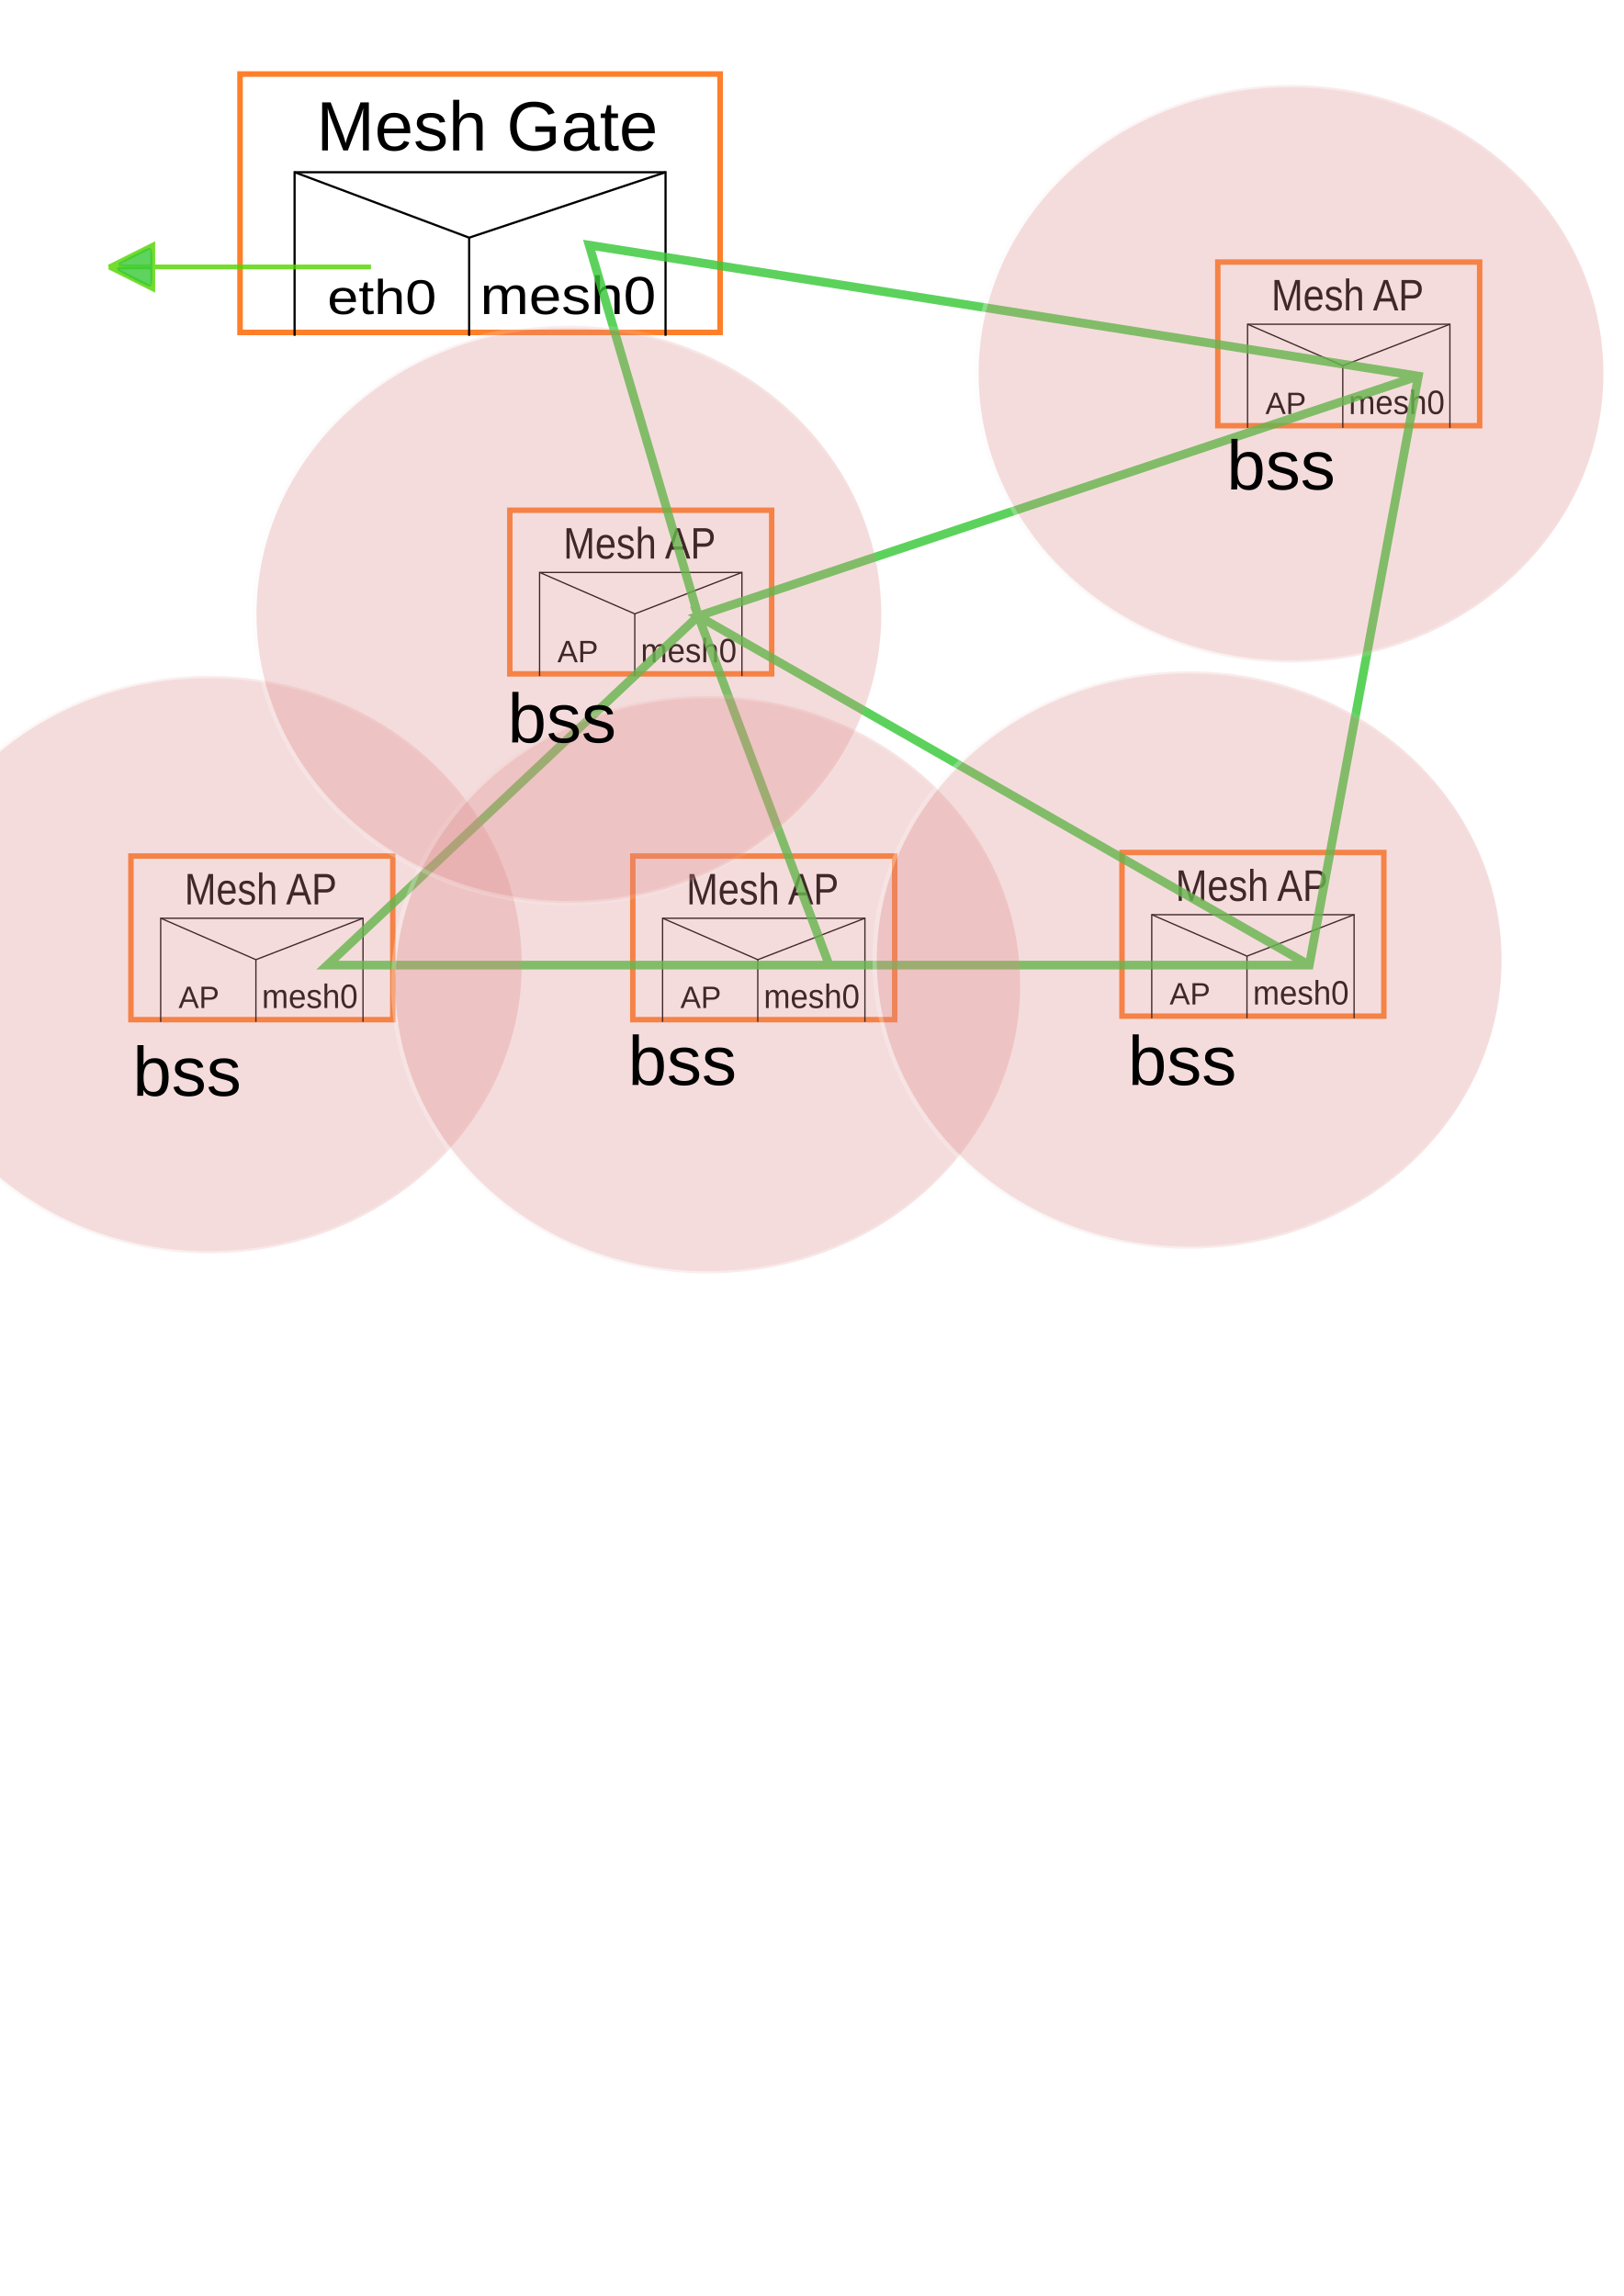
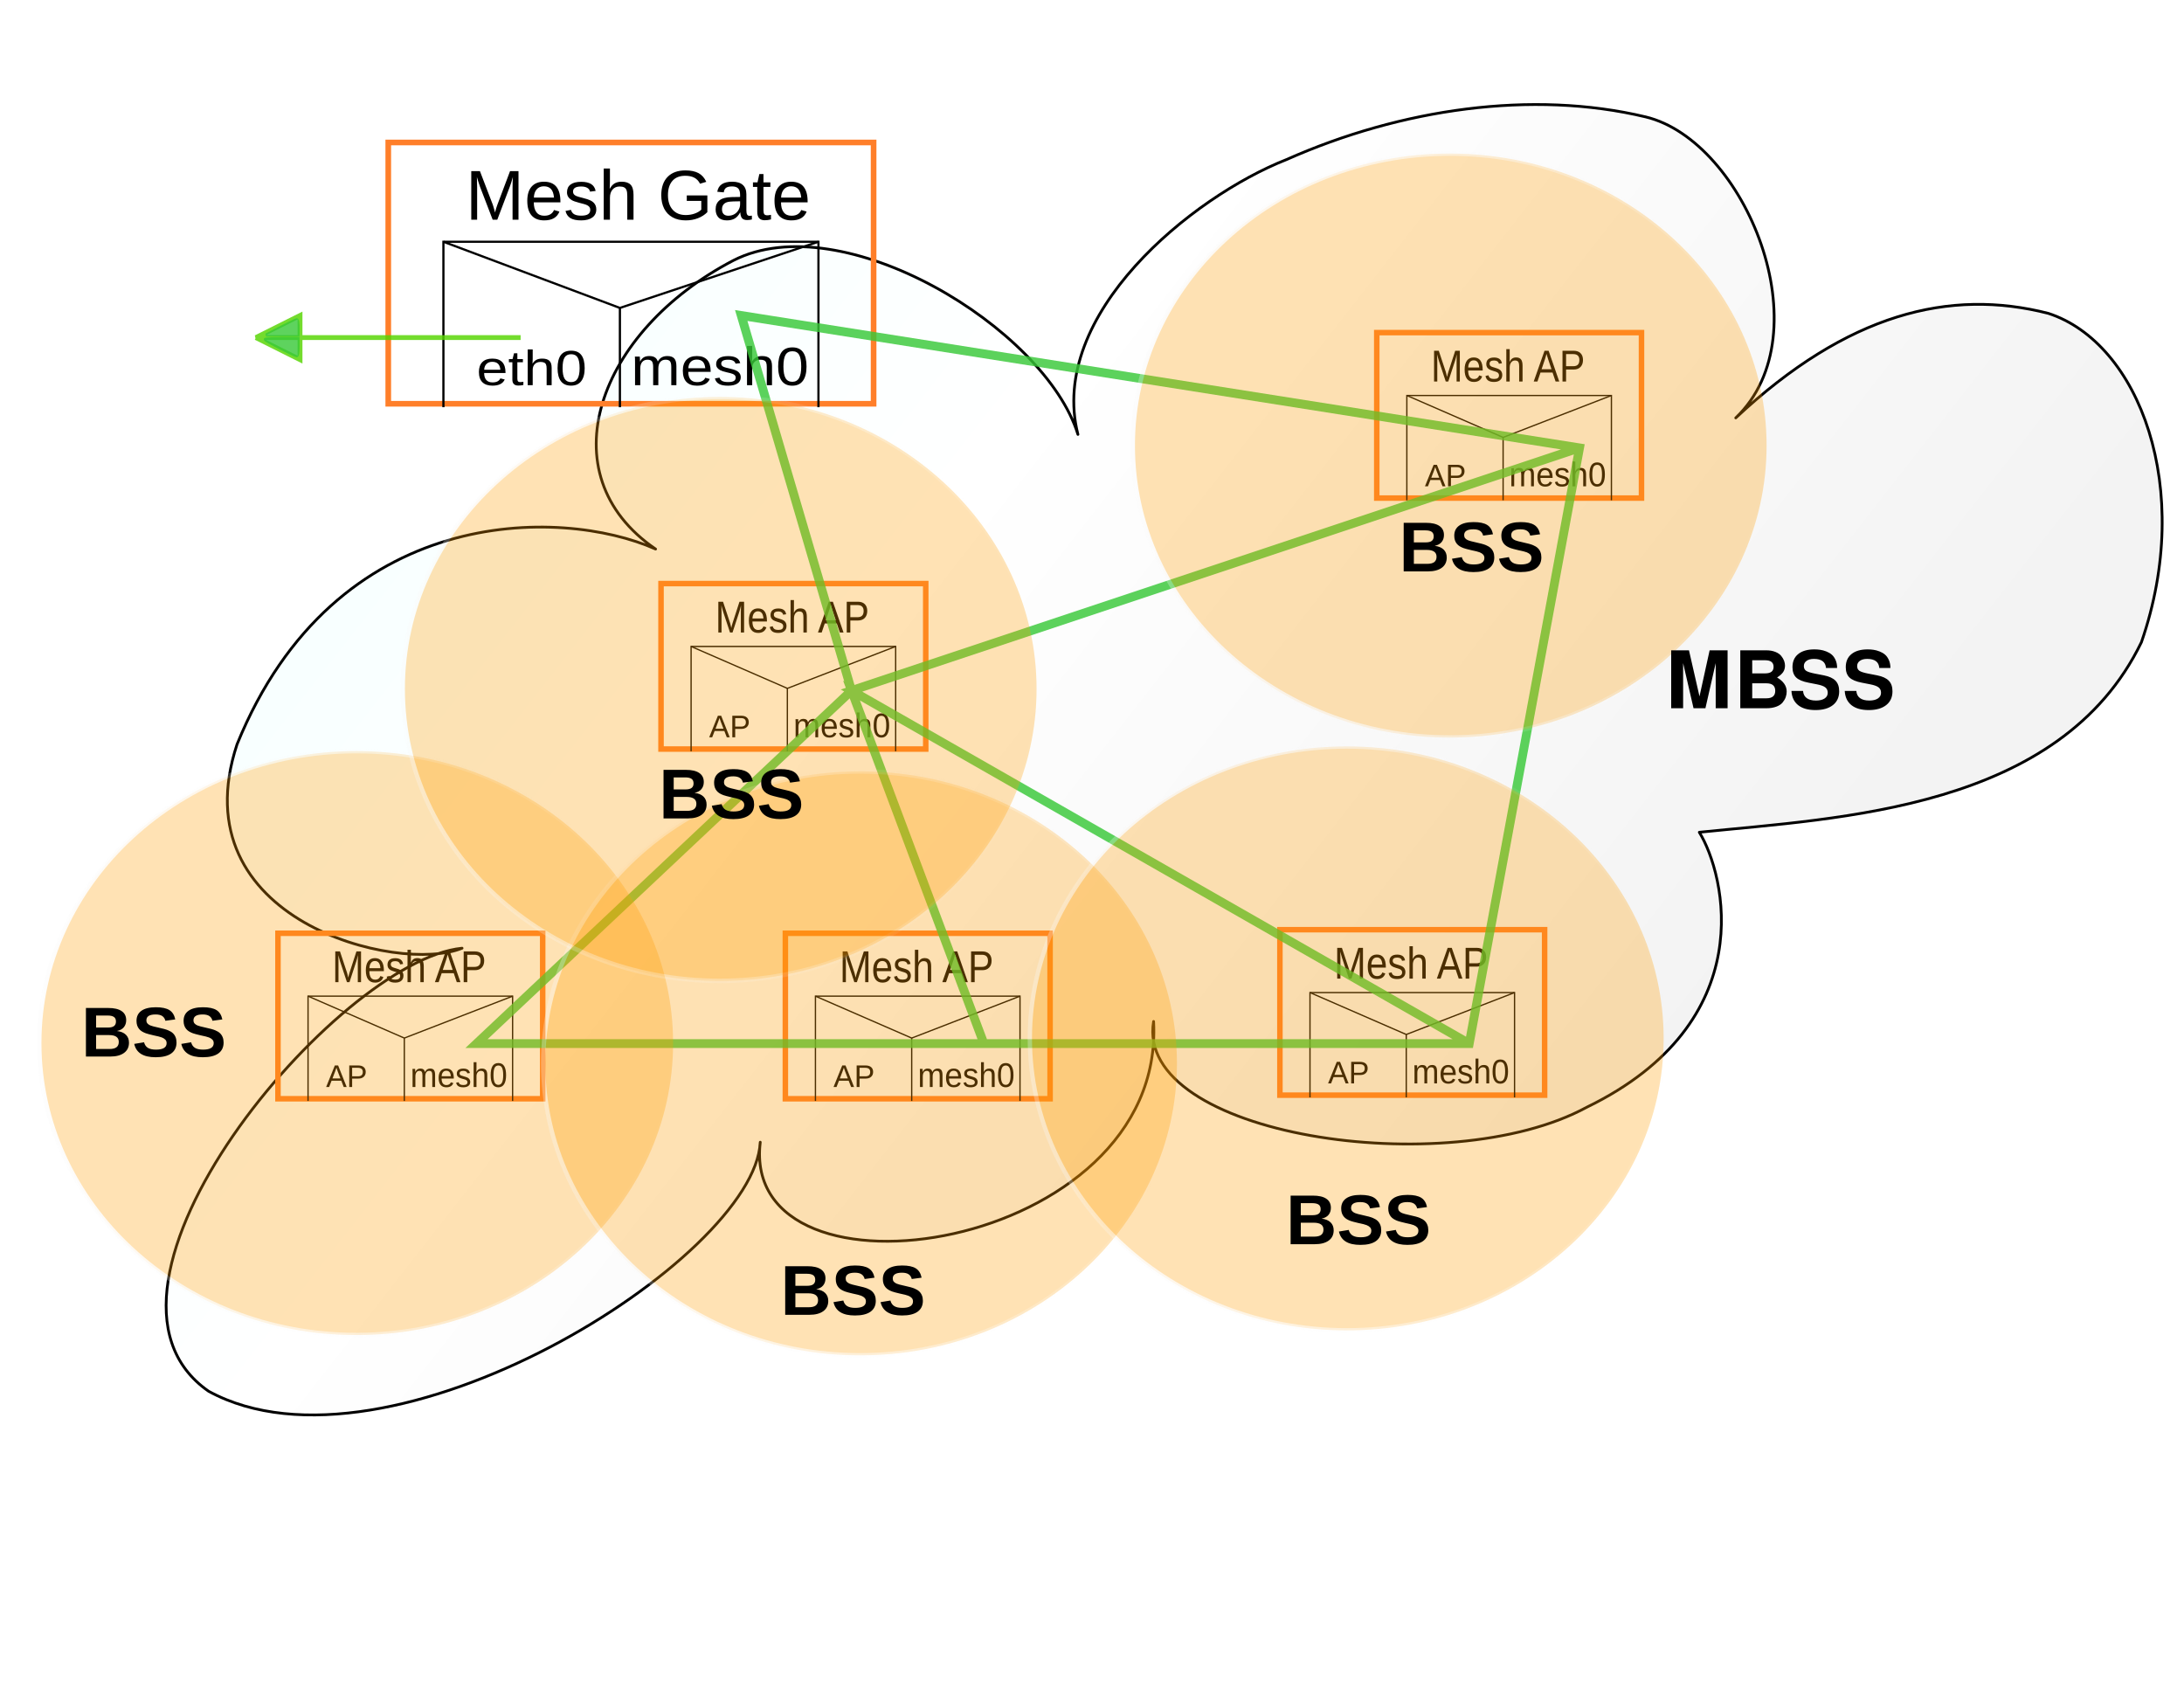
- <svg xmlns="http://www.w3.org/2000/svg" xmlns:xlink="http://www.w3.org/1999/xlink" width="744.094" height="1052.362" id="svg2" version="1.1">
+ <svg xmlns="http://www.w3.org/2000/svg" xmlns:xlink="http://www.w3.org/1999/xlink" width="990" height="765" id="svg2" version="1.1">
  <defs id="defs4">
    <linearGradient id="linearGradient5677">
      <stop style="stop-color:#f9f9f9;stop-opacity:1;" offset="0" id="stop5679" />
      <stop style="stop-color:#f9f9f9;stop-opacity:0;" offset="1" id="stop5681" />
    </linearGradient>
    <linearGradient xlink:href="#linearGradient5677" id="linearGradient5685" x1="56.883" y1="744.771" x2="382.938" y2="744.771" gradientUnits="userSpaceOnUse" />
    <linearGradient xlink:href="#linearGradient5677-2" id="linearGradient5685-6" x1="56.883" y1="744.771" x2="382.938" y2="744.771" gradientUnits="userSpaceOnUse" />
    <linearGradient id="linearGradient5677-2">
      <stop style="stop-color:#f9f9f9;stop-opacity:1;" offset="0" id="stop5679-9" />
      <stop style="stop-color:#f9f9f9;stop-opacity:0;" offset="1" id="stop5681-2" />
    </linearGradient>
    <linearGradient y2="744.771" x2="382.938" y1="744.771" x1="56.883" gradientUnits="userSpaceOnUse" id="linearGradient5708" xlink:href="#linearGradient5677-2" />
    <linearGradient xlink:href="#linearGradient5677-1" id="linearGradient5685-62" x1="56.883" y1="744.771" x2="382.938" y2="744.771" gradientUnits="userSpaceOnUse" />
    <linearGradient id="linearGradient5677-1">
      <stop style="stop-color:#f9f9f9;stop-opacity:1;" offset="0" id="stop5679-4" />
      <stop style="stop-color:#f9f9f9;stop-opacity:0;" offset="1" id="stop5681-7" />
    </linearGradient>
    <linearGradient y2="744.771" x2="382.938" y1="744.771" x1="56.883" gradientUnits="userSpaceOnUse" id="linearGradient5708-2" xlink:href="#linearGradient5677-1" />
    <linearGradient xlink:href="#linearGradient5677-18" id="linearGradient5685-8" x1="56.883" y1="744.771" x2="382.938" y2="744.771" gradientUnits="userSpaceOnUse" />
    <linearGradient id="linearGradient5677-18">
      <stop style="stop-color:#f9f9f9;stop-opacity:1;" offset="0" id="stop5679-98" />
      <stop style="stop-color:#f9f9f9;stop-opacity:0;" offset="1" id="stop5681-9" />
    </linearGradient>
    <linearGradient y2="744.771" x2="382.938" y1="744.771" x1="56.883" gradientUnits="userSpaceOnUse" id="linearGradient5708-6" xlink:href="#linearGradient5677-18" />
    <linearGradient xlink:href="#linearGradient5677-183" id="linearGradient5685-3" x1="56.883" y1="744.771" x2="382.938" y2="744.771" gradientUnits="userSpaceOnUse" />
    <linearGradient id="linearGradient5677-183">
      <stop style="stop-color:#f9f9f9;stop-opacity:1;" offset="0" id="stop5679-91" />
      <stop style="stop-color:#f9f9f9;stop-opacity:0;" offset="1" id="stop5681-3" />
    </linearGradient>
    <linearGradient y2="744.771" x2="382.938" y1="744.771" x1="56.883" gradientUnits="userSpaceOnUse" id="linearGradient5708-8" xlink:href="#linearGradient5677-183" />
+     <linearGradient xlink:href="#linearGradient912" id="linearGradient854" x1="64.419" y1="79.135" x2="-31.204" y2="25.732" gradientTransform="matrix(1.402971,0,0,0.7127733,-739.4561,3.847326)" gradientUnits="userSpaceOnUse" />
+     <linearGradient id="linearGradient912">
+       <stop style="stop-color:#f3f3f3;stop-opacity:1;" offset="0" id="stop913" />
+       <stop style="stop-color:#ffffff;stop-opacity:1;" offset="0.377" id="stop855" />
+       <stop style="stop-color:#e6ffff;stop-opacity:1;" offset="1" id="stop914" />
+     </linearGradient>
+     <linearGradient y2="25.732" x2="-31.204" y1="79.135" x1="64.419" gradientTransform="matrix(13.51174,-3.00169,0.7061008,7.073767,-20.15442,219.3934)" gradientUnits="userSpaceOnUse" id="linearGradient3293" xlink:href="#linearGradient912" />
  </defs>
-   <g id="layer1">
-     <rect style="fill:none;stroke:#ff7f2a;stroke-width:2.563;stroke-miterlimit:4;stroke-dasharray:none" id="rect3063" width="220" height="118.427" x="110" y="33.936" />
-     <text xml:space="preserve" style="font-size:23.986px;font-style:normal;font-variant:normal;font-weight:normal;font-stretch:normal;text-align:start;line-height:125%;letter-spacing:0px;word-spacing:0px;writing-mode:lr-tb;text-anchor:start;fill:#000000;fill-opacity:1;stroke:none;font-family:Arial;-inkscape-font-specification:Arial" x="139.959" y="154.262" id="text3069" transform="scale(1.071745,0.9330575)">
-       <tspan id="tspan3071" x="139.959" y="154.262">eth0</tspan>
+   <g id="layer1" transform="translate(0,-287.3622)">
+     <path style="fill:url(#linearGradient3293);fill-rule:evenodd;stroke:#000000;stroke-width:1.25;stroke-linejoin:round;stroke-dasharray:none" d="M 488.621,484.257 C 473.569,435.791 381.663,380.273 332.441,405.404 270.865,437.517 247.493,502.316 297.176,536.212 254.311,517.167 151.922,515.333 107.446,624.741 c -26.402,80.008 73.397,104.223 102.006,92.384 -56.458,5.477 -182.06,154.202 -114.871,200.82 81.491,44.455 247.557,-60.085 250.036,-112.888 -9.36,78.488 183.926,50.217 178.302,-54.729 -8.831,51.751 133.232,73.182 196.331,38.891 79.517,-38.626 62.799,-105.676 51.041,-124.641 63.474,-6.548 163.533,-10.047 200.414,-86.156 24.062,-69.524 -0.97,-135.646 -42.215,-149.032 -44.623,-11.408 -90.996,0.005 -141.684,47.381 40.139,-38.411 4.319,-125.561 -40.836,-136.423 -51.454,-12.299 -110.941,-3.715 -162.836,19.351 -42.969,16.916 -108.319,70.242 -94.513,124.557 z" id="path853" />
+     <rect style="fill:none;stroke:#ff7f2a;stroke-width:2.563;stroke-miterlimit:4;stroke-dasharray:none" id="rect3063" width="220" height="118.427" x="176" y="351.936" />
+     <text xml:space="preserve" style="font-size:23.986px;font-style:normal;font-variant:normal;font-weight:normal;font-stretch:normal;text-align:start;line-height:125%;letter-spacing:0px;word-spacing:0px;writing-mode:lr-tb;text-anchor:start;fill:#000000;fill-opacity:1;stroke:none;font-family:Arial;-inkscape-font-specification:Arial" x="201.54" y="495.077" id="text3069" transform="scale(1.071745,0.9330575)">
+       <tspan id="tspan3071" x="201.54" y="495.077">eth0</tspan>
    </text>
-     <text xml:space="preserve" style="font-size:25.664px;font-style:normal;font-variant:normal;font-weight:normal;font-stretch:normal;text-align:start;line-height:125%;letter-spacing:0px;word-spacing:0px;writing-mode:lr-tb;text-anchor:start;fill:#000000;fill-opacity:1;stroke:none;font-family:Arial;-inkscape-font-specification:Arial" x="210.179" y="150.661" id="text3073" transform="scale(1.046725,0.955361)">
-       <tspan id="tspan3075" x="210.179" y="150.661">mesh0</tspan>
+     <text xml:space="preserve" style="font-size:25.664px;font-style:normal;font-variant:normal;font-weight:normal;font-stretch:normal;text-align:start;line-height:125%;letter-spacing:0px;word-spacing:0px;writing-mode:lr-tb;text-anchor:start;fill:#000000;fill-opacity:1;stroke:none;font-family:Arial;-inkscape-font-specification:Arial" x="273.234" y="483.519" id="text3073" transform="scale(1.046725,0.955361)">
+       <tspan id="tspan3075" x="273.234" y="483.519">mesh0</tspan>
    </text>
-     <path style="fill:none;stroke:#000000;stroke-width:1px;stroke-linecap:butt;stroke-linejoin:miter;stroke-opacity:1" d="m 135,153.936 c 0,-75 0,-75 0,-75 l 0,0 170,0 0,75" id="path3099" />
-     <path style="fill:none;stroke:#000000;stroke-width:1px;stroke-linecap:butt;stroke-linejoin:miter;stroke-opacity:1" d="m 135,78.936 80,30 90,-30" id="path3101" />
-     <path style="fill:none;stroke:#000000;stroke-width:1px;stroke-linecap:butt;stroke-linejoin:miter;stroke-opacity:1" d="m 215,108.936 0,45" id="path3103" />
-     <rect style="fill:none;stroke:#ff7f2a;stroke-width:2.5;stroke-miterlimit:4;stroke-dasharray:none" id="rect3063-3" width="120" height="75" x="60" y="392.362" />
-     <text xml:space="preserve" style="font-size:14.098px;font-style:normal;font-variant:normal;font-weight:normal;font-stretch:normal;text-align:start;line-height:125%;letter-spacing:0px;word-spacing:0px;writing-mode:lr-tb;text-anchor:start;fill:#000000;fill-opacity:1;stroke:none;font-family:Arial;-inkscape-font-specification:Arial" x="82.259" y="459.548" id="text3069-1" transform="scale(0.9946376,1.005391)">
-       <tspan id="tspan3071-5" x="82.259" y="459.548">AP</tspan>
+     <path style="fill:none;stroke:#000000;stroke-width:1px;stroke-linecap:butt;stroke-linejoin:miter;stroke-opacity:1" d="m 201,471.936 c 0,-75 0,-75 0,-75 l 0,0 170,0 0,75" id="path3099" />
+     <path style="fill:none;stroke:#000000;stroke-width:1px;stroke-linecap:butt;stroke-linejoin:miter;stroke-opacity:1" d="m 201,396.936 80,30 90,-30" id="path3101" />
+     <path style="fill:none;stroke:#000000;stroke-width:1px;stroke-linecap:butt;stroke-linejoin:miter;stroke-opacity:1" d="m 281,426.936 0,45" id="path3103" />
+     <rect style="fill:none;stroke:#ff7f2a;stroke-width:2.5;stroke-miterlimit:4;stroke-dasharray:none" id="rect3063-3" width="120" height="75" x="126" y="710.362" />
+     <text xml:space="preserve" style="font-size:14.098px;font-style:normal;font-variant:normal;font-weight:normal;font-stretch:normal;text-align:start;line-height:125%;letter-spacing:0px;word-spacing:0px;writing-mode:lr-tb;text-anchor:start;fill:#000000;fill-opacity:1;stroke:none;font-family:Arial;-inkscape-font-specification:Arial" x="148.615" y="775.843" id="text3069-1" transform="scale(0.9946376,1.005391)">
+       <tspan id="tspan3071-5" x="148.615" y="775.843">AP</tspan>
    </text>
-     <text xml:space="preserve" style="font-size:15.084px;font-style:normal;font-variant:normal;font-weight:normal;font-stretch:normal;text-align:start;line-height:125%;letter-spacing:0px;word-spacing:0px;writing-mode:lr-tb;text-anchor:start;fill:#000000;fill-opacity:1;stroke:none;font-family:Arial;-inkscape-font-specification:Arial" x="123.531" y="448.82" id="text3073-2" transform="scale(0.9714173,1.029424)">
-       <tspan id="tspan3075-6" x="123.531" y="448.82">mesh0</tspan>
+     <text xml:space="preserve" style="font-size:15.084px;font-style:normal;font-variant:normal;font-weight:normal;font-stretch:normal;text-align:start;line-height:125%;letter-spacing:0px;word-spacing:0px;writing-mode:lr-tb;text-anchor:start;fill:#000000;fill-opacity:1;stroke:none;font-family:Arial;-inkscape-font-specification:Arial" x="191.473" y="757.73" id="text3073-2" transform="scale(0.9714173,1.029424)">
+       <tspan id="tspan3075-6" x="191.473" y="757.73">mesh0</tspan>
    </text>
-     <path style="fill:none;stroke:#000000;stroke-width:0.588px;stroke-linecap:butt;stroke-linejoin:miter;stroke-opacity:1" d="m 73.636,468.359 c 0,-47.498 0,-47.498 0,-47.498 l 0,0 92.727,0 0,47.498" id="path3099-9" />
-     <path style="fill:none;stroke:#000000;stroke-width:0.588px;stroke-linecap:butt;stroke-linejoin:miter;stroke-opacity:1" d="m 73.636,420.861 43.636,18.999 49.091,-18.999" id="path3101-4" />
-     <path style="fill:none;stroke:#000000;stroke-width:0.588px;stroke-linecap:butt;stroke-linejoin:miter;stroke-opacity:1" d="m 117.273,439.86 0,28.499" id="path3103-4" />
-     <text xml:space="preserve" style="font-size:32px;font-style:normal;font-variant:normal;font-weight:normal;font-stretch:normal;text-align:start;line-height:125%;letter-spacing:0px;word-spacing:0px;writing-mode:lr-tb;text-anchor:start;fill:#000000;fill-opacity:1;stroke:none;font-family:Arial;-inkscape-font-specification:Arial" x="145" y="68.936" id="text3144">
-       <tspan id="tspan3146" x="145" y="68.936">Mesh Gate</tspan>
+     <path style="fill:none;stroke:#000000;stroke-width:0.588px;stroke-linecap:butt;stroke-linejoin:miter;stroke-opacity:1" d="m 139.636,786.359 c 0,-47.498 0,-47.498 0,-47.498 l 0,0 92.727,0 0,47.498" id="path3099-9" />
+     <path style="fill:none;stroke:#000000;stroke-width:0.588px;stroke-linecap:butt;stroke-linejoin:miter;stroke-opacity:1" d="m 139.636,738.861 43.636,18.999 49.091,-18.999" id="path3101-4" />
+     <path style="fill:none;stroke:#000000;stroke-width:0.588px;stroke-linecap:butt;stroke-linejoin:miter;stroke-opacity:1" d="m 183.273,757.86 0,28.499" id="path3103-4" />
+     <text xml:space="preserve" style="font-size:32px;font-style:normal;font-variant:normal;font-weight:normal;font-stretch:normal;text-align:start;line-height:125%;letter-spacing:0px;word-spacing:0px;writing-mode:lr-tb;text-anchor:start;fill:#000000;fill-opacity:1;stroke:none;font-family:Arial;-inkscape-font-specification:Arial" x="211" y="386.936" id="text3144">
+       <tspan id="tspan3146" x="211" y="386.936">Mesh Gate</tspan>
    </text>
-     <text xml:space="preserve" style="font-size:18.808px;font-style:normal;font-variant:normal;font-weight:normal;font-stretch:normal;text-align:start;line-height:125%;letter-spacing:0px;word-spacing:0px;writing-mode:lr-tb;text-anchor:start;fill:#000000;fill-opacity:1;stroke:none;font-family:Arial;-inkscape-font-specification:Arial" x="91.1" y="384.704" id="text3148" transform="scale(0.9280541,1.077523)">
-       <tspan id="tspan3150" x="91.1" y="384.704">Mesh AP</tspan>
+     <text xml:space="preserve" style="font-size:18.808px;font-style:normal;font-variant:normal;font-weight:normal;font-stretch:normal;text-align:start;line-height:125%;letter-spacing:0px;word-spacing:0px;writing-mode:lr-tb;text-anchor:start;fill:#000000;fill-opacity:1;stroke:none;font-family:Arial;-inkscape-font-specification:Arial" x="162.216" y="679.825" id="text3148" transform="scale(0.9280541,1.077523)">
+       <tspan id="tspan3150" x="162.216" y="679.825">Mesh AP</tspan>
    </text>
    <text xml:space="preserve" style="font-size:32px;font-style:normal;font-variant:normal;font-weight:normal;font-stretch:normal;text-align:start;line-height:125%;letter-spacing:0px;word-spacing:0px;writing-mode:lr-tb;text-anchor:start;fill:#000000;fill-opacity:1;stroke:none;font-family:Arial;-inkscape-font-specification:Arial" x="429.788" y="324.816" id="text3152">
      <tspan id="tspan3154" x="429.788" y="324.816" />
    </text>
-     <rect style="fill:none;stroke:#ff7f2a;stroke-width:2.5;stroke-miterlimit:4;stroke-dasharray:none" id="rect3063-3-3" width="120" height="75" x="233.636" y="233.864" />
-     <text xml:space="preserve" style="font-size:14.098px;font-style:normal;font-variant:normal;font-weight:normal;font-stretch:normal;text-align:start;line-height:125%;letter-spacing:0px;word-spacing:0px;writing-mode:lr-tb;text-anchor:start;fill:#000000;fill-opacity:1;stroke:none;font-family:Arial;-inkscape-font-specification:Arial" x="256.832" y="301.899" id="text3069-1-5" transform="scale(0.9946376,1.005391)">
-       <tspan id="tspan3071-5-0" x="256.832" y="301.899">AP</tspan>
+     <rect style="fill:none;stroke:#ff7f2a;stroke-width:2.5;stroke-miterlimit:4;stroke-dasharray:none" id="rect3063-3-3" width="120" height="75" x="299.636" y="551.864" />
+     <text xml:space="preserve" style="font-size:14.098px;font-style:normal;font-variant:normal;font-weight:normal;font-stretch:normal;text-align:start;line-height:125%;letter-spacing:0px;word-spacing:0px;writing-mode:lr-tb;text-anchor:start;fill:#000000;fill-opacity:1;stroke:none;font-family:Arial;-inkscape-font-specification:Arial" x="323.188" y="618.194" id="text3069-1-5" transform="scale(0.9946376,1.005391)">
+       <tspan id="tspan3071-5-0" x="323.188" y="618.194">AP</tspan>
    </text>
-     <text xml:space="preserve" style="font-size:15.084px;font-style:normal;font-variant:normal;font-weight:normal;font-stretch:normal;text-align:start;line-height:125%;letter-spacing:0px;word-spacing:0px;writing-mode:lr-tb;text-anchor:start;fill:#000000;fill-opacity:1;stroke:none;font-family:Arial;-inkscape-font-specification:Arial" x="302.276" y="294.851" id="text3073-2-1" transform="scale(0.9714173,1.029424)">
-       <tspan id="tspan3075-6-4" x="302.276" y="294.851">mesh0</tspan>
+     <text xml:space="preserve" style="font-size:15.084px;font-style:normal;font-variant:normal;font-weight:normal;font-stretch:normal;text-align:start;line-height:125%;letter-spacing:0px;word-spacing:0px;writing-mode:lr-tb;text-anchor:start;fill:#000000;fill-opacity:1;stroke:none;font-family:Arial;-inkscape-font-specification:Arial" x="370.218" y="603.762" id="text3073-2-1" transform="scale(0.9714173,1.029424)">
+       <tspan id="tspan3075-6-4" x="370.218" y="603.762">mesh0</tspan>
    </text>
-     <path style="fill:none;stroke:#000000;stroke-width:0.588px;stroke-linecap:butt;stroke-linejoin:miter;stroke-opacity:1" d="m 247.273,309.86 c 0,-47.498 0,-47.498 0,-47.498 l 0,0 92.727,0 0,47.498" id="path3099-9-5" />
-     <path style="fill:none;stroke:#000000;stroke-width:0.588px;stroke-linecap:butt;stroke-linejoin:miter;stroke-opacity:1" d="M 247.273,262.362 290.909,281.361 340,262.362" id="path3101-4-7" />
-     <path style="fill:none;stroke:#000000;stroke-width:0.588px;stroke-linecap:butt;stroke-linejoin:miter;stroke-opacity:1" d="m 290.909,281.361 0,28.499" id="path3103-4-0" />
-     <text xml:space="preserve" style="font-size:18.808px;font-style:normal;font-variant:normal;font-weight:normal;font-stretch:normal;text-align:start;line-height:125%;letter-spacing:0px;word-spacing:0px;writing-mode:lr-tb;text-anchor:start;fill:#000000;fill-opacity:1;stroke:none;font-family:Arial;-inkscape-font-specification:Arial" x="278.197" y="237.609" id="text3148-7" transform="scale(0.9280541,1.077523)">
-       <tspan id="tspan3150-8" x="278.197" y="237.609">Mesh AP</tspan>
+     <path style="fill:none;stroke:#000000;stroke-width:0.588px;stroke-linecap:butt;stroke-linejoin:miter;stroke-opacity:1" d="m 313.273,627.86 c 0,-47.498 0,-47.498 0,-47.498 l 0,0 92.727,0 0,47.498" id="path3099-9-5" />
+     <path style="fill:none;stroke:#000000;stroke-width:0.588px;stroke-linecap:butt;stroke-linejoin:miter;stroke-opacity:1" d="M 313.273,580.362 356.909,599.361 406,580.362" id="path3101-4-7" />
+     <path style="fill:none;stroke:#000000;stroke-width:0.588px;stroke-linecap:butt;stroke-linejoin:miter;stroke-opacity:1" d="m 356.909,599.361 0,28.499" id="path3103-4-0" />
+     <text xml:space="preserve" style="font-size:18.808px;font-style:normal;font-variant:normal;font-weight:normal;font-stretch:normal;text-align:start;line-height:125%;letter-spacing:0px;word-spacing:0px;writing-mode:lr-tb;text-anchor:start;fill:#000000;fill-opacity:1;stroke:none;font-family:Arial;-inkscape-font-specification:Arial" x="349.314" y="532.73" id="text3148-7" transform="scale(0.9280541,1.077523)">
+       <tspan id="tspan3150-8" x="349.314" y="532.73">Mesh AP</tspan>
    </text>
-     <rect style="fill:none;stroke:#ff7f2a;stroke-width:2.5;stroke-miterlimit:4;stroke-dasharray:none" id="rect3063-3-9" width="120" height="75" x="558.082" y="120.114" />
-     <text xml:space="preserve" style="font-size:14.098px;font-style:normal;font-variant:normal;font-weight:normal;font-stretch:normal;text-align:start;line-height:125%;letter-spacing:0px;word-spacing:0px;writing-mode:lr-tb;text-anchor:start;fill:#000000;fill-opacity:1;stroke:none;font-family:Arial;-inkscape-font-specification:Arial" x="583.027" y="188.759" id="text3069-1-4" transform="scale(0.9946376,1.005391)">
-       <tspan id="tspan3071-5-6" x="583.027" y="188.759">AP</tspan>
+     <rect style="fill:none;stroke:#ff7f2a;stroke-width:2.5;stroke-miterlimit:4;stroke-dasharray:none" id="rect3063-3-9" width="120" height="75" x="624.082" y="438.114" />
+     <text xml:space="preserve" style="font-size:14.098px;font-style:normal;font-variant:normal;font-weight:normal;font-stretch:normal;text-align:start;line-height:125%;letter-spacing:0px;word-spacing:0px;writing-mode:lr-tb;text-anchor:start;fill:#000000;fill-opacity:1;stroke:none;font-family:Arial;-inkscape-font-specification:Arial" x="649.383" y="505.054" id="text3069-1-4" transform="scale(0.9946376,1.005391)">
+       <tspan id="tspan3071-5-6" x="649.383" y="505.054">AP</tspan>
    </text>
-     <text xml:space="preserve" style="font-size:15.084px;font-style:normal;font-variant:normal;font-weight:normal;font-stretch:normal;text-align:start;line-height:125%;letter-spacing:0px;word-spacing:0px;writing-mode:lr-tb;text-anchor:start;fill:#000000;fill-opacity:1;stroke:none;font-family:Arial;-inkscape-font-specification:Arial" x="636.269" y="184.353" id="text3073-2-4" transform="scale(0.9714173,1.029424)">
-       <tspan id="tspan3075-6-5" x="636.269" y="184.353">mesh0</tspan>
+     <text xml:space="preserve" style="font-size:15.084px;font-style:normal;font-variant:normal;font-weight:normal;font-stretch:normal;text-align:start;line-height:125%;letter-spacing:0px;word-spacing:0px;writing-mode:lr-tb;text-anchor:start;fill:#000000;fill-opacity:1;stroke:none;font-family:Arial;-inkscape-font-specification:Arial" x="704.211" y="493.263" id="text3073-2-4" transform="scale(0.9714173,1.029424)">
+       <tspan id="tspan3075-6-5" x="704.211" y="493.263">mesh0</tspan>
    </text>
-     <path style="fill:none;stroke:#000000;stroke-width:0.588px;stroke-linecap:butt;stroke-linejoin:miter;stroke-opacity:1" d="m 571.719,196.11 c 0,-47.498 0,-47.498 0,-47.498 l 0,0 92.727,0 0,47.498" id="path3099-9-55" />
-     <path style="fill:none;stroke:#000000;stroke-width:0.588px;stroke-linecap:butt;stroke-linejoin:miter;stroke-opacity:1" d="m 571.719,148.612 43.636,18.999 49.091,-18.999" id="path3101-4-6" />
-     <path style="fill:none;stroke:#000000;stroke-width:0.588px;stroke-linecap:butt;stroke-linejoin:miter;stroke-opacity:1" d="m 615.355,167.611 0,28.499" id="path3103-4-06" />
-     <text xml:space="preserve" style="font-size:18.808px;font-style:normal;font-variant:normal;font-weight:normal;font-stretch:normal;text-align:start;line-height:125%;letter-spacing:0px;word-spacing:0px;writing-mode:lr-tb;text-anchor:start;fill:#000000;fill-opacity:1;stroke:none;font-family:Arial;-inkscape-font-specification:Arial" x="627.795" y="132.043" id="text3148-2" transform="scale(0.9280541,1.077523)">
-       <tspan id="tspan3150-6" x="627.795" y="132.043">Mesh AP</tspan>
+     <path style="fill:none;stroke:#000000;stroke-width:0.588px;stroke-linecap:butt;stroke-linejoin:miter;stroke-opacity:1" d="m 637.719,514.11 c 0,-47.498 0,-47.498 0,-47.498 l 0,0 92.727,0 0,47.498" id="path3099-9-55" />
+     <path style="fill:none;stroke:#000000;stroke-width:0.588px;stroke-linecap:butt;stroke-linejoin:miter;stroke-opacity:1" d="m 637.719,466.612 43.636,18.999 49.091,-18.999" id="path3101-4-6" />
+     <path style="fill:none;stroke:#000000;stroke-width:0.588px;stroke-linecap:butt;stroke-linejoin:miter;stroke-opacity:1" d="m 681.355,485.611 0,28.499" id="path3103-4-06" />
+     <text xml:space="preserve" style="font-size:18.808px;font-style:normal;font-variant:normal;font-weight:normal;font-stretch:normal;text-align:start;line-height:125%;letter-spacing:0px;word-spacing:0px;writing-mode:lr-tb;text-anchor:start;fill:#000000;fill-opacity:1;stroke:none;font-family:Arial;-inkscape-font-specification:Arial" x="698.912" y="427.164" id="text3148-2" transform="scale(0.9280541,1.077523)">
+       <tspan id="tspan3150-6" x="698.912" y="427.164">Mesh AP</tspan>
    </text>
-     <rect style="fill:none;stroke:#ff7f2a;stroke-width:2.5;stroke-miterlimit:4;stroke-dasharray:none" id="rect3063-3-99" width="120" height="75" x="514.176" y="390.739" />
-     <text xml:space="preserve" style="font-size:14.098px;font-style:normal;font-variant:normal;font-weight:normal;font-stretch:normal;text-align:start;line-height:125%;letter-spacing:0px;word-spacing:0px;writing-mode:lr-tb;text-anchor:start;fill:#000000;fill-opacity:1;stroke:none;font-family:Arial;-inkscape-font-specification:Arial" x="538.884" y="457.933" id="text3069-1-2" transform="scale(0.9946376,1.005391)">
-       <tspan id="tspan3071-5-9" x="538.884" y="457.933">AP</tspan>
+     <rect style="fill:none;stroke:#ff7f2a;stroke-width:2.5;stroke-miterlimit:4;stroke-dasharray:none" id="rect3063-3-99" width="120" height="75" x="580.176" y="708.739" />
+     <text xml:space="preserve" style="font-size:14.098px;font-style:normal;font-variant:normal;font-weight:normal;font-stretch:normal;text-align:start;line-height:125%;letter-spacing:0px;word-spacing:0px;writing-mode:lr-tb;text-anchor:start;fill:#000000;fill-opacity:1;stroke:none;font-family:Arial;-inkscape-font-specification:Arial" x="605.24" y="774.228" id="text3069-1-2" transform="scale(0.9946376,1.005391)">
+       <tspan id="tspan3071-5-9" x="605.24" y="774.228">AP</tspan>
    </text>
-     <text xml:space="preserve" style="font-size:15.084px;font-style:normal;font-variant:normal;font-weight:normal;font-stretch:normal;text-align:start;line-height:125%;letter-spacing:0px;word-spacing:0px;writing-mode:lr-tb;text-anchor:start;fill:#000000;fill-opacity:1;stroke:none;font-family:Arial;-inkscape-font-specification:Arial" x="591.071" y="447.242" id="text3073-2-6" transform="scale(0.9714173,1.029424)">
-       <tspan id="tspan3075-6-55" x="591.071" y="447.242">mesh0</tspan>
+     <text xml:space="preserve" style="font-size:15.084px;font-style:normal;font-variant:normal;font-weight:normal;font-stretch:normal;text-align:start;line-height:125%;letter-spacing:0px;word-spacing:0px;writing-mode:lr-tb;text-anchor:start;fill:#000000;fill-opacity:1;stroke:none;font-family:Arial;-inkscape-font-specification:Arial" x="659.013" y="756.153" id="text3073-2-6" transform="scale(0.9714173,1.029424)">
+       <tspan id="tspan3075-6-55" x="659.013" y="756.153">mesh0</tspan>
    </text>
-     <path style="fill:none;stroke:#000000;stroke-width:0.588px;stroke-linecap:butt;stroke-linejoin:miter;stroke-opacity:1" d="m 527.812,466.735 c 0,-47.498 0,-47.498 0,-47.498 l 0,0 92.727,0 0,47.498" id="path3099-9-3" />
-     <path style="fill:none;stroke:#000000;stroke-width:0.588px;stroke-linecap:butt;stroke-linejoin:miter;stroke-opacity:1" d="m 527.812,419.237 43.636,18.999 49.091,-18.999" id="path3101-4-8" />
-     <path style="fill:none;stroke:#000000;stroke-width:0.588px;stroke-linecap:butt;stroke-linejoin:miter;stroke-opacity:1" d="m 571.449,438.236 0,28.499" id="path3103-4-6" />
-     <text xml:space="preserve" style="font-size:18.808px;font-style:normal;font-variant:normal;font-weight:normal;font-stretch:normal;text-align:start;line-height:125%;letter-spacing:0px;word-spacing:0px;writing-mode:lr-tb;text-anchor:start;fill:#000000;fill-opacity:1;stroke:none;font-family:Arial;-inkscape-font-specification:Arial" x="580.485" y="383.197" id="text3148-73" transform="scale(0.9280541,1.077523)">
-       <tspan id="tspan3150-60" x="580.485" y="383.197">Mesh AP</tspan>
+     <path style="fill:none;stroke:#000000;stroke-width:0.588px;stroke-linecap:butt;stroke-linejoin:miter;stroke-opacity:1" d="m 593.812,784.735 c 0,-47.498 0,-47.498 0,-47.498 l 0,0 92.727,0 0,47.498" id="path3099-9-3" />
+     <path style="fill:none;stroke:#000000;stroke-width:0.588px;stroke-linecap:butt;stroke-linejoin:miter;stroke-opacity:1" d="m 593.812,737.237 43.636,18.999 49.091,-18.999" id="path3101-4-8" />
+     <path style="fill:none;stroke:#000000;stroke-width:0.588px;stroke-linecap:butt;stroke-linejoin:miter;stroke-opacity:1" d="m 637.449,756.236 0,28.499" id="path3103-4-6" />
+     <text xml:space="preserve" style="font-size:18.808px;font-style:normal;font-variant:normal;font-weight:normal;font-stretch:normal;text-align:start;line-height:125%;letter-spacing:0px;word-spacing:0px;writing-mode:lr-tb;text-anchor:start;fill:#000000;fill-opacity:1;stroke:none;font-family:Arial;-inkscape-font-specification:Arial" x="651.601" y="678.319" id="text3148-73" transform="scale(0.9280541,1.077523)">
+       <tspan id="tspan3150-60" x="651.601" y="678.319">Mesh AP</tspan>
    </text>
-     <rect style="fill:none;stroke:#ff7f2a;stroke-width:2.5;stroke-miterlimit:4;stroke-dasharray:none" id="rect3063-3-2" width="120" height="75" x="290" y="392.362" />
-     <text xml:space="preserve" style="font-size:14.098px;font-style:normal;font-variant:normal;font-weight:normal;font-stretch:normal;text-align:start;line-height:125%;letter-spacing:0px;word-spacing:0px;writing-mode:lr-tb;text-anchor:start;fill:#000000;fill-opacity:1;stroke:none;font-family:Arial;-inkscape-font-specification:Arial" x="313.499" y="459.548" id="text3069-1-6" transform="scale(0.9946376,1.005391)">
-       <tspan id="tspan3071-5-93" x="313.499" y="459.548">AP</tspan>
+     <rect style="fill:none;stroke:#ff7f2a;stroke-width:2.5;stroke-miterlimit:4;stroke-dasharray:none" id="rect3063-3-2" width="120" height="75" x="356" y="710.362" />
+     <text xml:space="preserve" style="font-size:14.098px;font-style:normal;font-variant:normal;font-weight:normal;font-stretch:normal;text-align:start;line-height:125%;letter-spacing:0px;word-spacing:0px;writing-mode:lr-tb;text-anchor:start;fill:#000000;fill-opacity:1;stroke:none;font-family:Arial;-inkscape-font-specification:Arial" x="379.855" y="775.843" id="text3069-1-6" transform="scale(0.9946376,1.005391)">
+       <tspan id="tspan3071-5-93" x="379.855" y="775.843">AP</tspan>
    </text>
-     <text xml:space="preserve" style="font-size:15.084px;font-style:normal;font-variant:normal;font-weight:normal;font-stretch:normal;text-align:start;line-height:125%;letter-spacing:0px;word-spacing:0px;writing-mode:lr-tb;text-anchor:start;fill:#000000;fill-opacity:1;stroke:none;font-family:Arial;-inkscape-font-specification:Arial" x="360.298" y="448.82" id="text3073-2-0" transform="scale(0.9714173,1.029424)">
-       <tspan id="tspan3075-6-8" x="360.298" y="448.82">mesh0</tspan>
+     <text xml:space="preserve" style="font-size:15.084px;font-style:normal;font-variant:normal;font-weight:normal;font-stretch:normal;text-align:start;line-height:125%;letter-spacing:0px;word-spacing:0px;writing-mode:lr-tb;text-anchor:start;fill:#000000;fill-opacity:1;stroke:none;font-family:Arial;-inkscape-font-specification:Arial" x="428.24" y="757.73" id="text3073-2-0" transform="scale(0.9714173,1.029424)">
+       <tspan id="tspan3075-6-8" x="428.24" y="757.73">mesh0</tspan>
    </text>
-     <path style="fill:none;stroke:#000000;stroke-width:0.588px;stroke-linecap:butt;stroke-linejoin:miter;stroke-opacity:1" d="m 303.636,468.359 c 0,-47.498 0,-47.498 0,-47.498 l 0,0 92.727,0 0,47.498" id="path3099-9-7" />
-     <path style="fill:none;stroke:#000000;stroke-width:0.588px;stroke-linecap:butt;stroke-linejoin:miter;stroke-opacity:1" d="m 303.636,420.861 43.636,18.999 49.091,-18.999" id="path3101-4-65" />
-     <path style="fill:none;stroke:#000000;stroke-width:0.588px;stroke-linecap:butt;stroke-linejoin:miter;stroke-opacity:1" d="m 347.273,439.86 0,28.499" id="path3103-4-2" />
-     <text xml:space="preserve" style="font-size:18.808px;font-style:normal;font-variant:normal;font-weight:normal;font-stretch:normal;text-align:start;line-height:125%;letter-spacing:0px;word-spacing:0px;writing-mode:lr-tb;text-anchor:start;fill:#000000;fill-opacity:1;stroke:none;font-family:Arial;-inkscape-font-specification:Arial" x="338.93" y="384.704" id="text3148-4" transform="scale(0.9280541,1.077523)">
-       <tspan id="tspan3150-0" x="338.93" y="384.704">Mesh AP</tspan>
+     <path style="fill:none;stroke:#000000;stroke-width:0.588px;stroke-linecap:butt;stroke-linejoin:miter;stroke-opacity:1" d="m 369.636,786.359 c 0,-47.498 0,-47.498 0,-47.498 l 0,0 92.727,0 0,47.498" id="path3099-9-7" />
+     <path style="fill:none;stroke:#000000;stroke-width:0.588px;stroke-linecap:butt;stroke-linejoin:miter;stroke-opacity:1" d="m 369.636,738.861 43.636,18.999 49.091,-18.999" id="path3101-4-65" />
+     <path style="fill:none;stroke:#000000;stroke-width:0.588px;stroke-linecap:butt;stroke-linejoin:miter;stroke-opacity:1" d="m 413.273,757.86 0,28.499" id="path3103-4-2" />
+     <text xml:space="preserve" style="font-size:18.808px;font-style:normal;font-variant:normal;font-weight:normal;font-stretch:normal;text-align:start;line-height:125%;letter-spacing:0px;word-spacing:0px;writing-mode:lr-tb;text-anchor:start;fill:#000000;fill-opacity:1;stroke:none;font-family:Arial;-inkscape-font-specification:Arial" x="410.047" y="679.825" id="text3148-4" transform="scale(0.9280541,1.077523)">
+       <tspan id="tspan3150-0" x="410.047" y="679.825">Mesh AP</tspan>
    </text>
-     <path style="fill:none;stroke:#37c837;stroke-width:4;stroke-linecap:butt;stroke-linejoin:miter;stroke-opacity:1;stroke-miterlimit:4;stroke-dasharray:none;opacity:0.816" d="m 270,112.362 380,60 -50,270 -220,0 -230,0 170,-160 60,160 -60,-160 280,160 -280,-160 330,-110 -330,110 z" id="path3302" />
-     <path style="fill:none;stroke:#55d400;stroke-width:2.2;stroke-linecap:butt;stroke-linejoin:miter;stroke-opacity:1;opacity:0.824;stroke-miterlimit:4;stroke-dasharray:none" d="m 170,122.362 -120,0 20,-10 0,20 -20,-10" id="path4076" />
-     <path style="opacity:0.801;fill:#37c837;stroke:#37c837;stroke-width:1.406;stroke-miterlimit:4;stroke-dasharray:none" d="m 61.263,117.766 c 3.652,-1.89 6.904,-3.455 7.227,-3.476 0.322,-0.022 0.586,1.543 0.586,3.476 l 0,3.516 -7.227,-0.039 -7.227,-0.039 6.641,-3.437 z" id="path4078" />
-     <path style="opacity:0.801;fill:#37c837;stroke:#37c837;stroke-width:1.406;stroke-miterlimit:4;stroke-dasharray:none" d="m 61.068,127.093 c -3.76,-1.916 -6.836,-3.656 -6.836,-3.867 0,-0.21 3.34,-0.382 7.422,-0.382 l 7.422,0 0,3.906 c 0,2.148 -0.264,3.888 -0.586,3.867 -0.322,-0.022 -3.662,-1.608 -7.422,-3.524 z" id="path4080" />
-     <path style="opacity:0.816;fill:#37c837;stroke:#55d400;stroke-width:2.2;stroke-miterlimit:4;stroke-dasharray:none" id="path4149" d="m 431.335,647.19 a 177.484,72.832 0 1 1 0,0 177.484,72.832 0 1 1 0,0 z" />
-     <path style="opacity:0.294;fill:#de8787;fill-opacity:1;stroke:url(#linearGradient5685);stroke-width:2.2;stroke-miterlimit:4;stroke-opacity:1;stroke-dasharray:none;stroke-dashoffset:0" id="path4153" d="m 381.838,744.771 a 161.927,143.543 0 1 1 -323.855,0 161.927,143.543 0 1 1 323.855,0 z" transform="matrix(0.8871127,0,0,0.9219153,-99.62572,-244.4865)" />
-     <text xml:space="preserve" style="font-size:32px;font-style:normal;font-variant:normal;font-weight:normal;font-stretch:normal;text-align:start;line-height:125%;letter-spacing:0px;word-spacing:0px;writing-mode:lr-tb;text-anchor:start;fill:#000000;fill-opacity:1;stroke:none;font-family:Arial;-inkscape-font-specification:Arial" x="60.811" y="502.233" id="text5687">
-       <tspan id="tspan5689" x="60.811" y="502.233">bss</tspan>
+     <path style="opacity:0.816;fill:none;stroke:#37c837;stroke-width:4;stroke-linecap:butt;stroke-linejoin:miter;stroke-miterlimit:4;stroke-opacity:1;stroke-dasharray:none" d="m 336,430.362 380,60 -50,270 -220,0 -230,0 170,-160 60,160 -60,-160 280,160 -280,-160 330,-110 -330,110 z" id="path3302" />
+     <path style="opacity:0.824;fill:none;stroke:#55d400;stroke-width:2.2;stroke-linecap:butt;stroke-linejoin:miter;stroke-miterlimit:4;stroke-opacity:1;stroke-dasharray:none" d="m 236,440.362 -120,0 20,-10 0,20 -20,-10" id="path4076" />
+     <path style="opacity:0.801;fill:#37c837;stroke:#37c837;stroke-width:1.406;stroke-miterlimit:4;stroke-dasharray:none" d="m 127.263,435.766 c 3.652,-1.89 6.904,-3.455 7.227,-3.476 0.322,-0.022 0.586,1.543 0.586,3.476 l 0,3.516 -7.227,-0.039 -7.227,-0.039 6.641,-3.437 z" id="path4078" />
+     <path style="opacity:0.801;fill:#37c837;stroke:#37c837;stroke-width:1.406;stroke-miterlimit:4;stroke-dasharray:none" d="m 127.068,445.093 c -3.76,-1.916 -6.836,-3.656 -6.836,-3.867 0,-0.21 3.34,-0.382 7.422,-0.382 l 7.422,0 0,3.906 c 0,2.148 -0.264,3.888 -0.586,3.867 -0.322,-0.022 -3.662,-1.608 -7.422,-3.524 z" id="path4080" />
+     <path style="opacity:0.294;fill:#ff9d00;fill-opacity:1;stroke:url(#linearGradient5685);stroke-width:2.2;stroke-miterlimit:4;stroke-opacity:1;stroke-dasharray:none;stroke-dashoffset:0" id="path4153" d="m 381.838,744.771 c 0,79.276 -72.497,143.543 -161.927,143.543 -89.43,0 -161.927,-64.266 -161.927,-143.543 0,-79.276 72.497,-143.543 161.927,-143.543 89.43,0 161.927,64.266 161.927,143.543 z" transform="matrix(0.8871127,0,0,0.9219153,-33.62572,73.5135)" />
+     <text xml:space="preserve" style="font-size:32px;font-style:normal;font-variant:normal;font-weight:bold;font-stretch:normal;text-align:start;line-height:125%;letter-spacing:0px;word-spacing:0px;writing-mode:lr-tb;text-anchor:start;fill:#000000;fill-opacity:1;stroke:none;font-family:Arial;-inkscape-font-specification:Arial Bold" x="36.811" y="766.233" id="text5687">
+       <tspan id="tspan5689" x="36.811" y="766.233">BSS</tspan>
    </text>
-     <path style="opacity:0.294;fill:#de8787;fill-opacity:1;stroke:url(#linearGradient5708);stroke-width:2.2;stroke-miterlimit:4;stroke-opacity:1;stroke-dasharray:none;stroke-dashoffset:0" id="path4153-0" d="m 381.838,744.771 a 161.927,143.543 0 1 1 -323.855,0 161.927,143.543 0 1 1 323.855,0 z" transform="matrix(0.8871127,0,0,0.9219153,128.7698,-235.2941)" />
-     <text xml:space="preserve" style="font-size:32px;font-style:normal;font-variant:normal;font-weight:normal;font-stretch:normal;text-align:start;line-height:125%;letter-spacing:0px;word-spacing:0px;writing-mode:lr-tb;text-anchor:start;fill:#000000;fill-opacity:1;stroke:none;font-family:Arial;-inkscape-font-specification:Arial" x="287.792" y="497.283" id="text5687-1">
-       <tspan id="tspan5689-1" x="287.792" y="497.283">bss</tspan>
+     <path style="opacity:0.294;fill:#ff9d00;fill-opacity:1;stroke:url(#linearGradient5708);stroke-width:2.2;stroke-miterlimit:4;stroke-opacity:1;stroke-dasharray:none;stroke-dashoffset:0" id="path4153-0" d="m 381.838,744.771 c 0,79.276 -72.497,143.543 -161.927,143.543 -89.43,0 -161.927,-64.266 -161.927,-143.543 0,-79.276 72.497,-143.543 161.927,-143.543 89.43,0 161.927,64.266 161.927,143.543 z" transform="matrix(0.8871127,0,0,0.9219153,194.7698,82.70588)" />
+     <text xml:space="preserve" style="font-size:32px;font-style:normal;font-variant:normal;font-weight:bold;font-stretch:normal;text-align:start;line-height:125%;letter-spacing:0px;word-spacing:0px;writing-mode:lr-tb;text-anchor:start;fill:#000000;fill-opacity:1;stroke:none;font-family:Arial;-inkscape-font-specification:Arial Bold" x="353.792" y="883.283" id="text5687-1">
+       <tspan id="tspan5689-1" x="353.792" y="883.283">BSS</tspan>
    </text>
-     <path style="opacity:0.294;fill:#de8787;fill-opacity:1;stroke:url(#linearGradient5708-2);stroke-width:2.2;stroke-miterlimit:4;stroke-opacity:1;stroke-dasharray:none;stroke-dashoffset:0" id="path4153-4" d="m 381.838,744.771 a 161.927,143.543 0 1 1 -323.855,0 161.927,143.543 0 1 1 323.855,0 z" transform="matrix(0.8871127,0,0,0.9219153,349.3871,-246.6078)" />
-     <text xml:space="preserve" style="font-size:32px;font-style:normal;font-variant:normal;font-weight:normal;font-stretch:normal;text-align:start;line-height:125%;letter-spacing:0px;word-spacing:0px;writing-mode:lr-tb;text-anchor:start;fill:#000000;fill-opacity:1;stroke:none;font-family:Arial;-inkscape-font-specification:Arial" x="516.895" y="497.283" id="text5687-4">
-       <tspan id="tspan5689-9" x="516.895" y="497.283">bss</tspan>
+     <path style="opacity:0.294;fill:#ff9d00;fill-opacity:1;stroke:url(#linearGradient5708-2);stroke-width:2.2;stroke-miterlimit:4;stroke-opacity:1;stroke-dasharray:none;stroke-dashoffset:0" id="path4153-4" d="m 381.838,744.771 c 0,79.276 -72.497,143.543 -161.927,143.543 -89.43,0 -161.927,-64.266 -161.927,-143.543 0,-79.276 72.497,-143.543 161.927,-143.543 89.43,0 161.927,64.266 161.927,143.543 z" transform="matrix(0.8871127,0,0,0.9219153,415.3871,71.39216)" />
+     <text xml:space="preserve" style="font-size:32px;font-style:normal;font-variant:normal;font-weight:bold;font-stretch:normal;text-align:start;line-height:125%;letter-spacing:0px;word-spacing:0px;writing-mode:lr-tb;text-anchor:start;fill:#000000;fill-opacity:1;stroke:none;font-family:Arial;-inkscape-font-specification:Arial Bold" x="582.895" y="851.283" id="text5687-4">
+       <tspan id="tspan5689-9" x="582.895" y="851.283">BSS</tspan>
    </text>
-     <path style="opacity:0.294;fill:#de8787;fill-opacity:1;stroke:url(#linearGradient5708-6);stroke-width:2.2;stroke-miterlimit:4;stroke-opacity:1;stroke-dasharray:none;stroke-dashoffset:0" id="path4153-5" d="m 381.838,744.771 a 161.927,143.543 0 1 1 -323.855,0 161.927,143.543 0 1 1 323.855,0 z" transform="matrix(0.8871127,0,0,0.9219153,65.13017,-404.9998)" />
-     <text xml:space="preserve" style="font-size:32px;font-style:normal;font-variant:normal;font-weight:normal;font-stretch:normal;text-align:start;line-height:125%;letter-spacing:0px;word-spacing:0px;writing-mode:lr-tb;text-anchor:start;fill:#000000;fill-opacity:1;stroke:none;font-family:Arial;-inkscape-font-specification:Arial" x="232.638" y="340.306" id="text5687-43">
-       <tspan id="tspan5689-7" x="232.638" y="340.306">bss</tspan>
+     <path style="opacity:0.294;fill:#ff9d00;fill-opacity:1;stroke:url(#linearGradient5708-6);stroke-width:2.2;stroke-miterlimit:4;stroke-opacity:1;stroke-dasharray:none;stroke-dashoffset:0" id="path4153-5" d="m 381.838,744.771 c 0,79.276 -72.497,143.543 -161.927,143.543 -89.43,0 -161.927,-64.266 -161.927,-143.543 0,-79.276 72.497,-143.543 161.927,-143.543 89.43,0 161.927,64.266 161.927,143.543 z" transform="matrix(0.8871127,0,0,0.9219153,131.1302,-86.99975)" />
+     <text xml:space="preserve" style="font-size:32px;font-style:normal;font-variant:normal;font-weight:bold;font-stretch:normal;text-align:start;line-height:125%;letter-spacing:0px;word-spacing:0px;writing-mode:lr-tb;text-anchor:start;fill:#000000;fill-opacity:1;stroke:none;font-family:Arial;-inkscape-font-specification:Arial Bold" x="298.638" y="658.306" id="text5687-43">
+       <tspan id="tspan5689-7" x="298.638" y="658.306">BSS</tspan>
    </text>
-     <path style="opacity:0.294;fill:#de8787;fill-opacity:1;stroke:url(#linearGradient5708-8);stroke-width:2.2;stroke-miterlimit:4;stroke-opacity:1;stroke-dasharray:none;stroke-dashoffset:0" id="path4153-02" d="m 381.838,744.771 a 161.927,143.543 0 1 1 -323.855,0 161.927,143.543 0 1 1 323.855,0 z" transform="matrix(0.8871127,0,0,0.9219153,396.0561,-515.3084)" />
-     <text xml:space="preserve" style="font-size:32px;font-style:normal;font-variant:normal;font-weight:normal;font-stretch:normal;text-align:start;line-height:125%;letter-spacing:0px;word-spacing:0px;writing-mode:lr-tb;text-anchor:start;fill:#000000;fill-opacity:1;stroke:none;font-family:Arial;-inkscape-font-specification:Arial" x="562.15" y="224.34" id="text5687-7">
-       <tspan id="tspan5689-78" x="562.15" y="224.34">bss</tspan>
+     <path style="opacity:0.294;fill:#ff9d00;fill-opacity:1;stroke:url(#linearGradient5708-8);stroke-width:2.2;stroke-miterlimit:4;stroke-opacity:1;stroke-dasharray:none;stroke-dashoffset:0" id="path4153-02" d="m 381.838,744.771 c 0,79.276 -72.497,143.543 -161.927,143.543 -89.43,0 -161.927,-64.266 -161.927,-143.543 0,-79.276 72.497,-143.543 161.927,-143.543 89.43,0 161.927,64.266 161.927,143.543 z" transform="matrix(0.8871127,0,0,0.9219153,462.0561,-197.3084)" />
+     <text xml:space="preserve" style="font-size:32px;font-style:normal;font-variant:normal;font-weight:bold;font-stretch:normal;text-align:start;line-height:125%;letter-spacing:0px;word-spacing:0px;writing-mode:lr-tb;text-anchor:start;fill:#000000;fill-opacity:1;stroke:none;font-family:Arial;-inkscape-font-specification:AlArabiya Bold" x="634.15" y="546.34" id="text5687-7">
+       <tspan id="tspan5689-78" x="634.15" y="546.34">BSS</tspan>
+     </text>
+     <text xml:space="preserve" style="font-size:36px;font-style:normal;font-variant:normal;font-weight:bold;font-stretch:normal;text-align:center;line-height:125%;writing-mode:lr-tb;text-anchor:middle;fill:#000000;fill-opacity:1;stroke:none;font-family:FreeSans;-inkscape-font-specification:AlArabiya Bold" x="832" y="608.362" id="text3316">
+       <tspan id="tspan3318" x="832" y="608.362">MBSS</tspan>
    </text>
  </g>
</svg>
